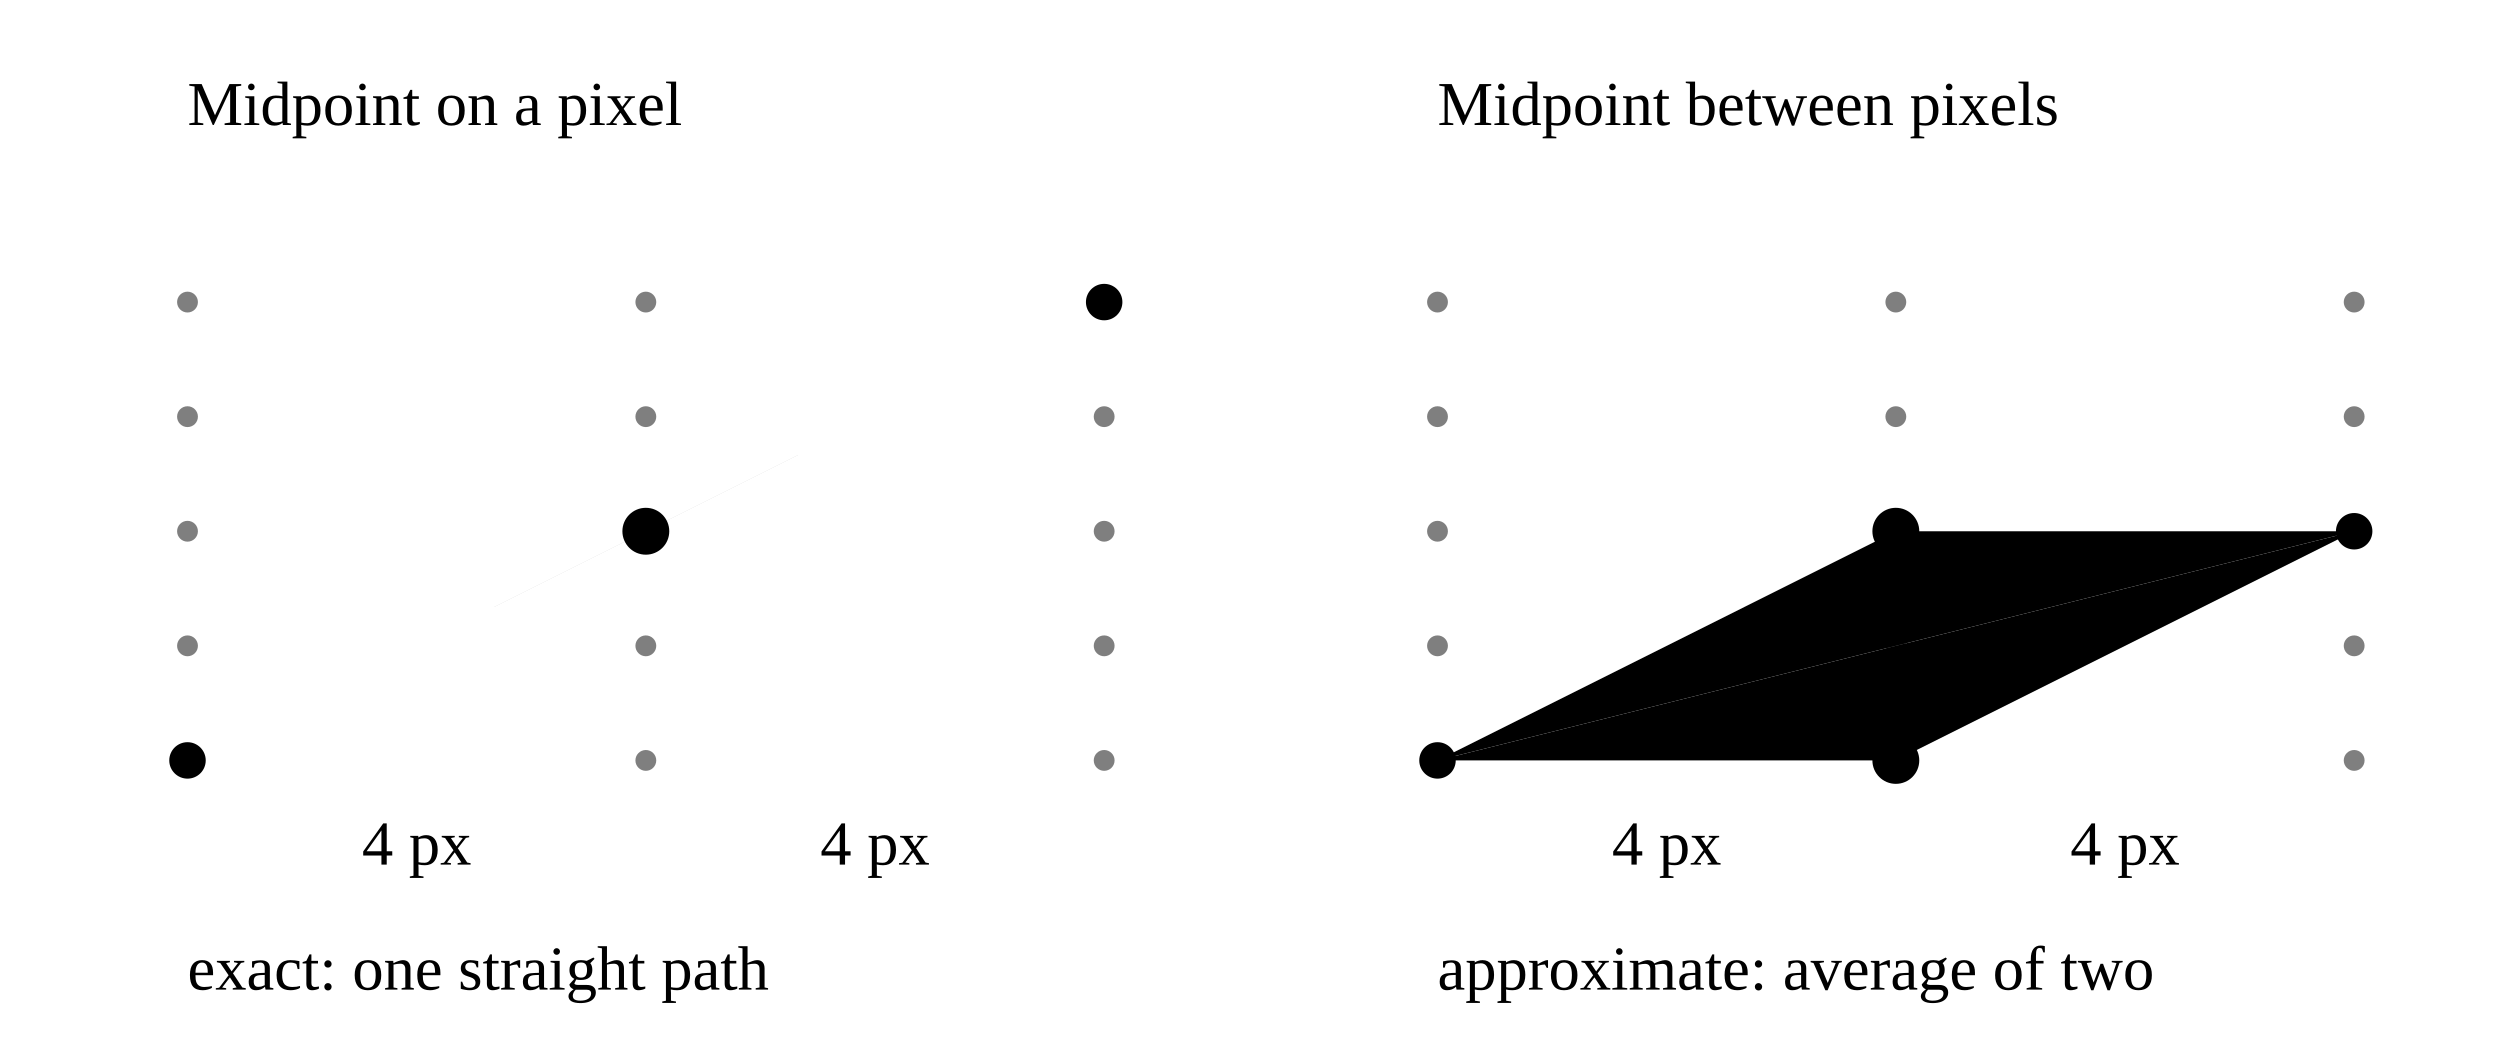
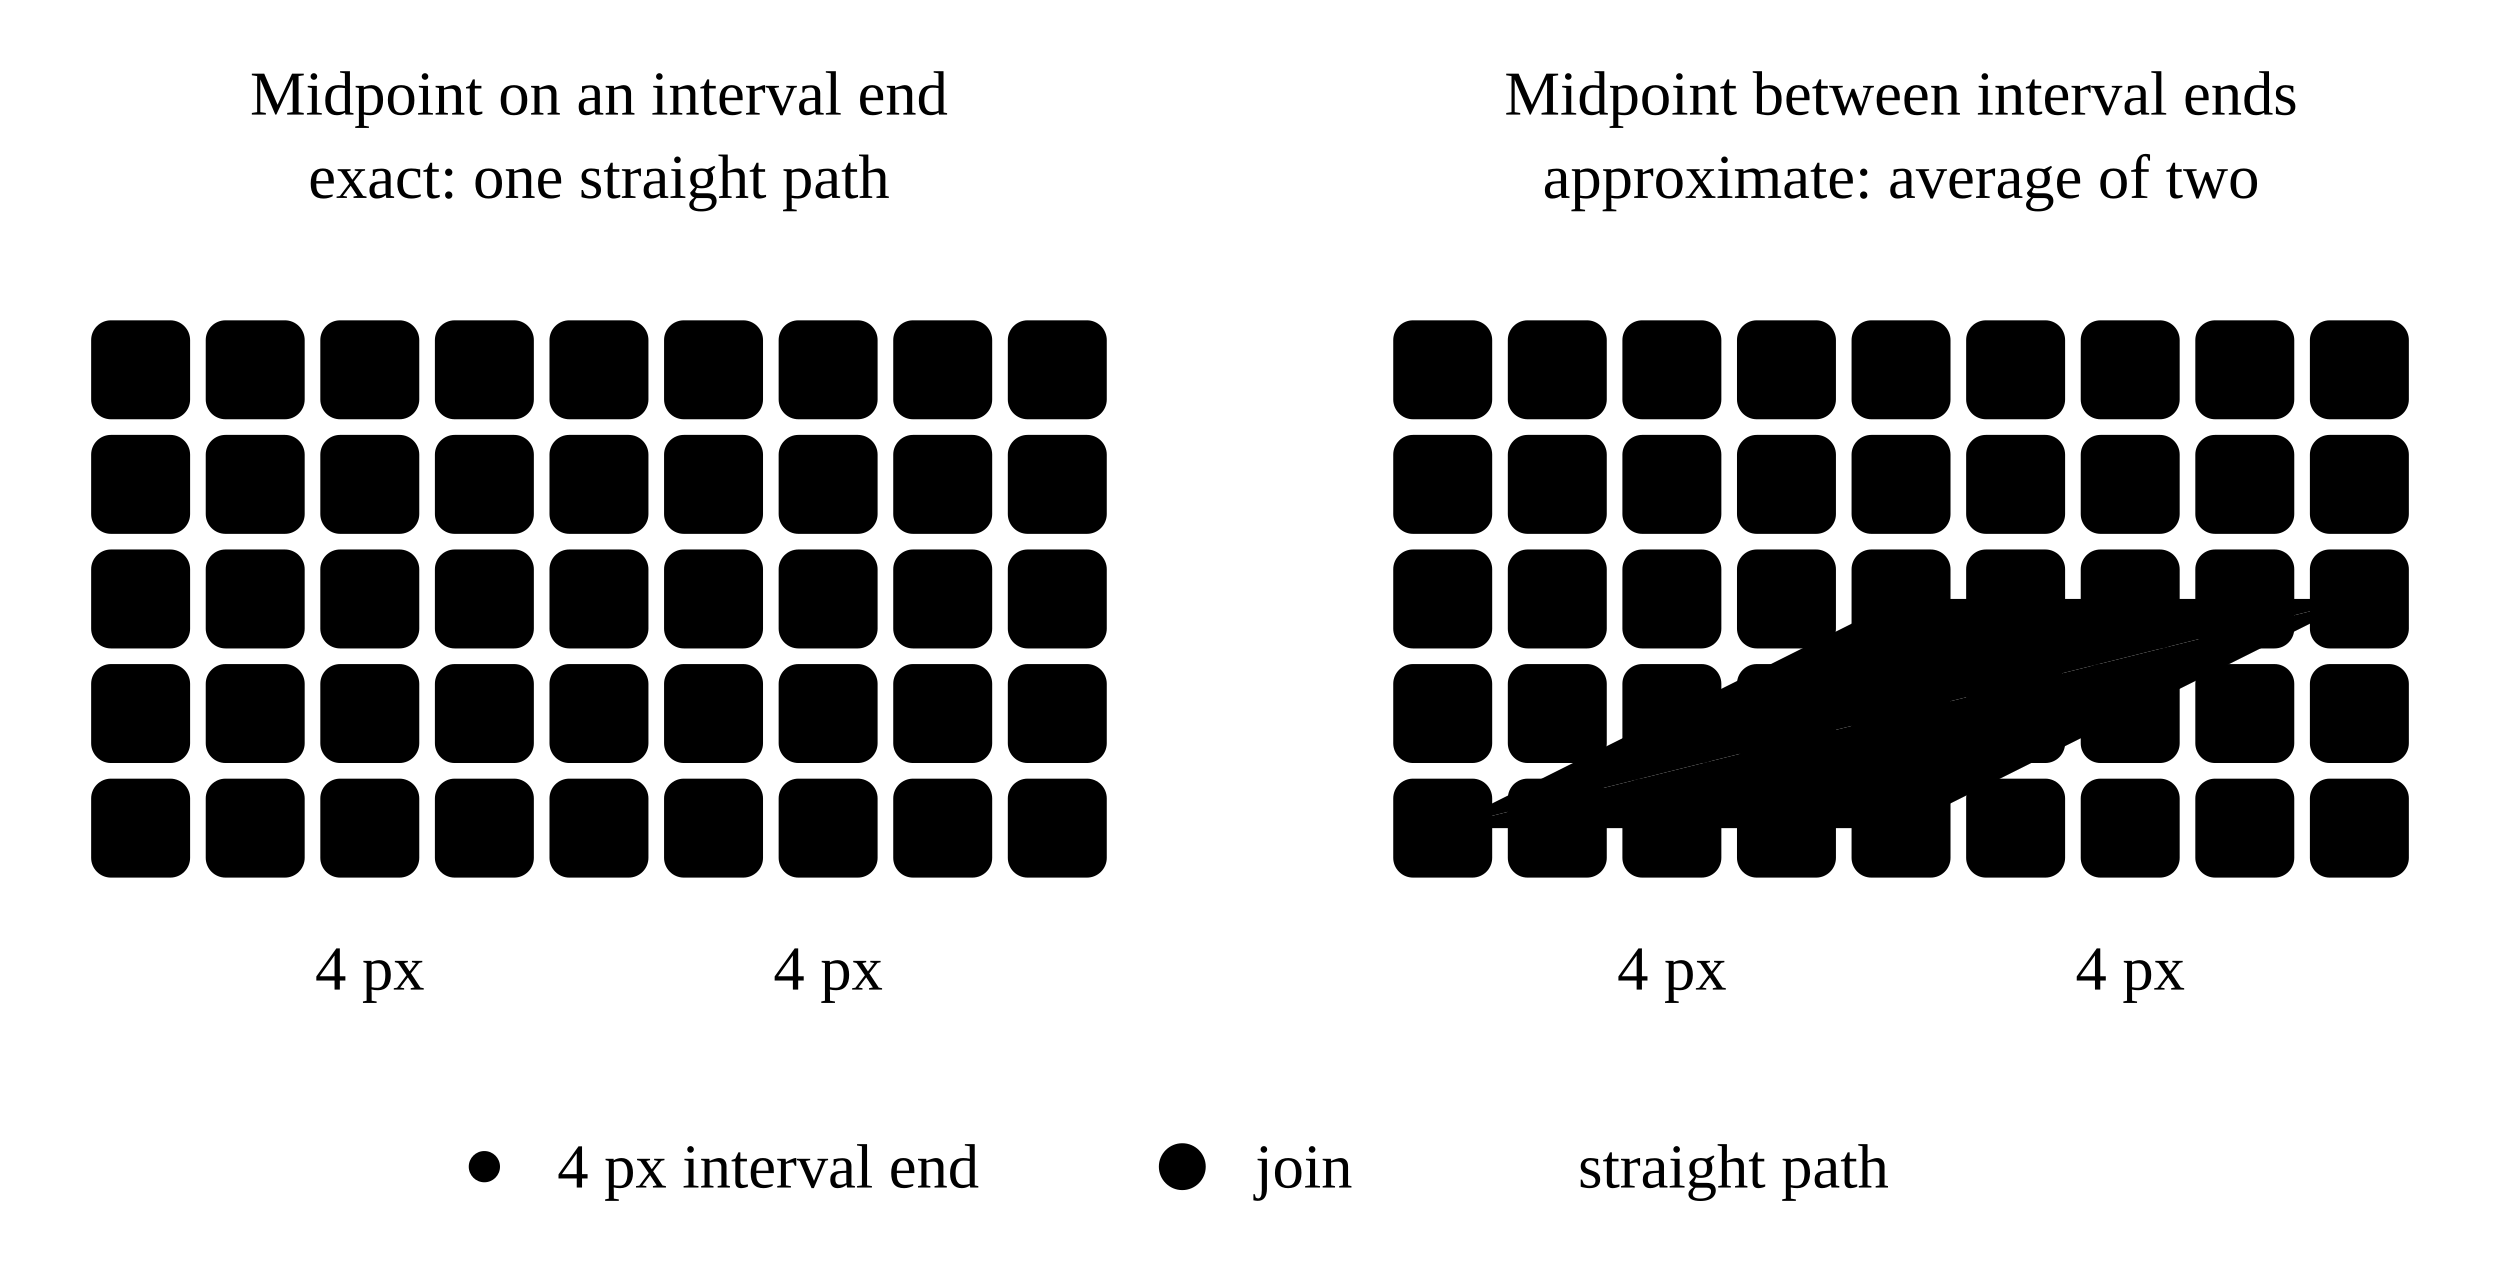
- <svg xmlns="http://www.w3.org/2000/svg" viewBox="0 0 480 202" role="img" aria-labelledby="rc-merge-title">
+ <svg xmlns="http://www.w3.org/2000/svg" viewBox="0 0 480 244">
  <g>
-     <text class="text" x="36" y="24"> Midpoint on a pixel </text>
-     <circle class="occluder" fill-opacity="0.5" cx="36" cy="146" r="2" />
-     <circle class="occluder" fill-opacity="0.5" cx="36" cy="124" r="2" />
-     <circle class="occluder" fill-opacity="0.5" cx="36" cy="102" r="2" />
-     <circle class="occluder" fill-opacity="0.5" cx="36" cy="80" r="2" />
-     <circle class="occluder" fill-opacity="0.5" cx="36" cy="58" r="2" />
-     <circle class="occluder" fill-opacity="0.5" cx="124" cy="146" r="2" />
-     <circle class="occluder" fill-opacity="0.5" cx="124" cy="124" r="2" />
-     <circle class="occluder" fill-opacity="0.5" cx="124" cy="102" r="2" />
-     <circle class="occluder" fill-opacity="0.5" cx="124" cy="80" r="2" />
-     <circle class="occluder" fill-opacity="0.5" cx="124" cy="58" r="2" />
-     <circle class="occluder" fill-opacity="0.5" cx="212" cy="146" r="2" />
-     <circle class="occluder" fill-opacity="0.5" cx="212" cy="124" r="2" />
-     <circle class="occluder" fill-opacity="0.5" cx="212" cy="102" r="2" />
-     <circle class="occluder" fill-opacity="0.5" cx="212" cy="80" r="2" />
-     <circle class="occluder" fill-opacity="0.5" cx="212" cy="58" r="2" />
-     <polyline class="light-stroke" points="36,146 124,102 212,58" />
-     <circle class="light" cx="36" cy="146" r="3.5" />
-     <circle class="light" cx="212" cy="58" r="3.5" />
-     <circle class="accent" cx="124" cy="102" r="4.5" />
-     <text class="muted small" x="80" y="166" text-anchor="middle"> 4 px </text>
-     <text class="muted small" x="168" y="166" text-anchor="middle"> 4 px </text>
-     <text class="muted small" x="36" y="190"> exact: one straight path </text>
+     <text class="text" x="115" y="22" text-anchor="middle"> Midpoint on an interval end </text>
+     <text class="muted small" x="115" y="38" text-anchor="middle"> exact: one straight path </text>
+     <rect rx="3.8" class="surface" x="17.5" y="149.5" width="19" height="19" />
+     <rect rx="3.8" class="surface" x="39.5" y="149.5" width="19" height="19" />
+     <rect rx="3.8" class="surface" x="61.5" y="149.5" width="19" height="19" />
+     <rect rx="3.8" class="surface" x="83.5" y="149.5" width="19" height="19" />
+     <rect rx="3.8" class="surface" x="105.5" y="149.5" width="19" height="19" />
+     <rect rx="3.8" class="surface" x="127.5" y="149.5" width="19" height="19" />
+     <rect rx="3.8" class="surface" x="149.5" y="149.5" width="19" height="19" />
+     <rect rx="3.8" class="surface" x="171.5" y="149.5" width="19" height="19" />
+     <rect rx="3.8" class="surface" x="193.5" y="149.5" width="19" height="19" />
+     <rect rx="3.8" class="surface" x="17.5" y="127.5" width="19" height="19" />
+     <rect rx="3.8" class="surface" x="39.5" y="127.5" width="19" height="19" />
+     <rect rx="3.8" class="surface" x="61.5" y="127.5" width="19" height="19" />
+     <rect rx="3.8" class="surface" x="83.5" y="127.5" width="19" height="19" />
+     <rect rx="3.8" class="surface" x="105.5" y="127.5" width="19" height="19" />
+     <rect rx="3.8" class="surface" x="127.5" y="127.5" width="19" height="19" />
+     <rect rx="3.8" class="surface" x="149.5" y="127.5" width="19" height="19" />
+     <rect rx="3.8" class="surface" x="171.5" y="127.5" width="19" height="19" />
+     <rect rx="3.8" class="surface" x="193.5" y="127.5" width="19" height="19" />
+     <rect rx="3.8" class="surface" x="17.5" y="105.5" width="19" height="19" />
+     <rect rx="3.8" class="surface" x="39.5" y="105.5" width="19" height="19" />
+     <rect rx="3.8" class="surface" x="61.5" y="105.5" width="19" height="19" />
+     <rect rx="3.8" class="surface" x="83.5" y="105.5" width="19" height="19" />
+     <rect rx="3.8" class="surface" x="105.5" y="105.5" width="19" height="19" />
+     <rect rx="3.8" class="surface" x="127.5" y="105.5" width="19" height="19" />
+     <rect rx="3.8" class="surface" x="149.5" y="105.5" width="19" height="19" />
+     <rect rx="3.8" class="surface" x="171.5" y="105.5" width="19" height="19" />
+     <rect rx="3.8" class="surface" x="193.5" y="105.5" width="19" height="19" />
+     <rect rx="3.8" class="surface" x="17.5" y="83.5" width="19" height="19" />
+     <rect rx="3.8" class="surface" x="39.5" y="83.5" width="19" height="19" />
+     <rect rx="3.8" class="surface" x="61.5" y="83.5" width="19" height="19" />
+     <rect rx="3.8" class="surface" x="83.5" y="83.5" width="19" height="19" />
+     <rect rx="3.8" class="surface" x="105.5" y="83.5" width="19" height="19" />
+     <rect rx="3.8" class="surface" x="127.5" y="83.5" width="19" height="19" />
+     <rect rx="3.8" class="surface" x="149.5" y="83.5" width="19" height="19" />
+     <rect rx="3.8" class="surface" x="171.5" y="83.5" width="19" height="19" />
+     <rect rx="3.8" class="surface" x="193.5" y="83.5" width="19" height="19" />
+     <rect rx="3.8" class="surface" x="17.5" y="61.5" width="19" height="19" />
+     <rect rx="3.8" class="surface" x="39.5" y="61.5" width="19" height="19" />
+     <rect rx="3.8" class="surface" x="61.5" y="61.5" width="19" height="19" />
+     <rect rx="3.8" class="surface" x="83.5" y="61.5" width="19" height="19" />
+     <rect rx="3.8" class="surface" x="105.5" y="61.5" width="19" height="19" />
+     <rect rx="3.8" class="surface" x="127.5" y="61.5" width="19" height="19" />
+     <rect rx="3.8" class="surface" x="149.5" y="61.5" width="19" height="19" />
+     <rect rx="3.8" class="surface" x="171.5" y="61.5" width="19" height="19" />
+     <rect rx="3.8" class="surface" x="193.5" y="61.5" width="19" height="19" />
+     <circle class="occluder" cx="115" cy="159" r="3" />
+     <circle class="occluder" cx="115" cy="115" r="3" />
+     <circle class="occluder" cx="115" cy="71" r="3" />
+     <polyline class="light-stroke" stroke-linejoin="round" points="27,159 115,115 203,71" />
+     <circle class="light" cx="27" cy="159" r="3.5" />
+     <circle class="light" cx="203" cy="71" r="3.5" />
+     <circle class="accent" cx="115" cy="115" r="4.5" />
+     <text class="muted small" x="71" y="190" text-anchor="middle"> 4 px </text>
+     <text class="muted small" x="159" y="190" text-anchor="middle"> 4 px </text>
  </g>
  <g>
-     <text class="text" x="276" y="24"> Midpoint between pixels </text>
-     <circle class="occluder" fill-opacity="0.5" cx="276" cy="146" r="2" />
-     <circle class="occluder" fill-opacity="0.5" cx="276" cy="124" r="2" />
-     <circle class="occluder" fill-opacity="0.5" cx="276" cy="102" r="2" />
-     <circle class="occluder" fill-opacity="0.5" cx="276" cy="80" r="2" />
-     <circle class="occluder" fill-opacity="0.5" cx="276" cy="58" r="2" />
-     <circle class="occluder" fill-opacity="0.5" cx="364" cy="146" r="2" />
-     <circle class="occluder" fill-opacity="0.5" cx="364" cy="124" r="2" />
-     <circle class="occluder" fill-opacity="0.5" cx="364" cy="102" r="2" />
-     <circle class="occluder" fill-opacity="0.5" cx="364" cy="80" r="2" />
-     <circle class="occluder" fill-opacity="0.5" cx="364" cy="58" r="2" />
-     <circle class="occluder" fill-opacity="0.5" cx="452" cy="146" r="2" />
-     <circle class="occluder" fill-opacity="0.5" cx="452" cy="124" r="2" />
-     <circle class="occluder" fill-opacity="0.5" cx="452" cy="102" r="2" />
-     <circle class="occluder" fill-opacity="0.5" cx="452" cy="80" r="2" />
-     <circle class="occluder" fill-opacity="0.5" cx="452" cy="58" r="2" />
-     <line class="line" stroke-dasharray="4 4" x1="276" y1="146" x2="452" y2="102" />
-     <polyline class="light-stroke" points="276,146 364,146 452,102" />
-     <polyline class="light-stroke" points="276,146 364,102 452,102" />
-     <circle class="light" cx="276" cy="146" r="3.5" />
-     <circle class="light" cx="452" cy="102" r="3.5" />
-     <circle class="accent" cx="364" cy="146" r="4.5" />
-     <circle class="accent" cx="364" cy="102" r="4.5" />
-     <text class="muted small" x="320" y="166" text-anchor="middle"> 4 px </text>
-     <text class="muted small" x="408" y="166" text-anchor="middle"> 4 px </text>
-     <text class="muted small" x="276" y="190"> approximate: average of two </text>
+     <text class="text" x="365" y="22" text-anchor="middle"> Midpoint between interval ends </text>
+     <text class="muted small" x="365" y="38" text-anchor="middle"> approximate: average of two </text>
+     <rect rx="3.8" class="surface" x="267.5" y="149.5" width="19" height="19" />
+     <rect rx="3.8" class="surface" x="289.5" y="149.5" width="19" height="19" />
+     <rect rx="3.8" class="surface" x="311.5" y="149.5" width="19" height="19" />
+     <rect rx="3.8" class="surface" x="333.5" y="149.5" width="19" height="19" />
+     <rect rx="3.8" class="surface" x="355.5" y="149.5" width="19" height="19" />
+     <rect rx="3.8" class="surface" x="377.5" y="149.5" width="19" height="19" />
+     <rect rx="3.8" class="surface" x="399.5" y="149.5" width="19" height="19" />
+     <rect rx="3.8" class="surface" x="421.5" y="149.5" width="19" height="19" />
+     <rect rx="3.8" class="surface" x="443.5" y="149.5" width="19" height="19" />
+     <rect rx="3.8" class="surface" x="267.5" y="127.5" width="19" height="19" />
+     <rect rx="3.8" class="surface" x="289.5" y="127.5" width="19" height="19" />
+     <rect rx="3.8" class="surface" x="311.5" y="127.5" width="19" height="19" />
+     <rect rx="3.8" class="surface" x="333.5" y="127.5" width="19" height="19" />
+     <rect rx="3.8" class="surface" x="355.5" y="127.5" width="19" height="19" />
+     <rect rx="3.8" class="surface" x="377.5" y="127.5" width="19" height="19" />
+     <rect rx="3.8" class="surface" x="399.5" y="127.5" width="19" height="19" />
+     <rect rx="3.8" class="surface" x="421.5" y="127.5" width="19" height="19" />
+     <rect rx="3.8" class="surface" x="443.5" y="127.5" width="19" height="19" />
+     <rect rx="3.8" class="surface" x="267.5" y="105.5" width="19" height="19" />
+     <rect rx="3.8" class="surface" x="289.5" y="105.5" width="19" height="19" />
+     <rect rx="3.8" class="surface" x="311.5" y="105.5" width="19" height="19" />
+     <rect rx="3.8" class="surface" x="333.5" y="105.5" width="19" height="19" />
+     <rect rx="3.8" class="surface" x="355.5" y="105.5" width="19" height="19" />
+     <rect rx="3.8" class="surface" x="377.5" y="105.5" width="19" height="19" />
+     <rect rx="3.8" class="surface" x="399.5" y="105.5" width="19" height="19" />
+     <rect rx="3.8" class="surface" x="421.5" y="105.5" width="19" height="19" />
+     <rect rx="3.8" class="surface" x="443.5" y="105.5" width="19" height="19" />
+     <rect rx="3.8" class="surface" x="267.5" y="83.5" width="19" height="19" />
+     <rect rx="3.8" class="surface" x="289.5" y="83.5" width="19" height="19" />
+     <rect rx="3.8" class="surface" x="311.5" y="83.5" width="19" height="19" />
+     <rect rx="3.8" class="surface" x="333.5" y="83.5" width="19" height="19" />
+     <rect rx="3.8" class="surface" x="355.5" y="83.5" width="19" height="19" />
+     <rect rx="3.8" class="surface" x="377.5" y="83.5" width="19" height="19" />
+     <rect rx="3.8" class="surface" x="399.5" y="83.5" width="19" height="19" />
+     <rect rx="3.8" class="surface" x="421.5" y="83.5" width="19" height="19" />
+     <rect rx="3.8" class="surface" x="443.5" y="83.5" width="19" height="19" />
+     <rect rx="3.8" class="surface" x="267.5" y="61.5" width="19" height="19" />
+     <rect rx="3.8" class="surface" x="289.5" y="61.5" width="19" height="19" />
+     <rect rx="3.8" class="surface" x="311.5" y="61.5" width="19" height="19" />
+     <rect rx="3.8" class="surface" x="333.5" y="61.5" width="19" height="19" />
+     <rect rx="3.8" class="surface" x="355.5" y="61.5" width="19" height="19" />
+     <rect rx="3.8" class="surface" x="377.5" y="61.5" width="19" height="19" />
+     <rect rx="3.8" class="surface" x="399.5" y="61.5" width="19" height="19" />
+     <rect rx="3.8" class="surface" x="421.5" y="61.5" width="19" height="19" />
+     <rect rx="3.8" class="surface" x="443.5" y="61.5" width="19" height="19" />
+     <circle class="occluder" cx="365" cy="159" r="3" />
+     <circle class="occluder" cx="365" cy="115" r="3" />
+     <circle class="occluder" cx="365" cy="71" r="3" />
+     <line class="line" stroke-dasharray="4 4" x1="277" y1="159" x2="453" y2="115" />
+     <polyline class="light-stroke" stroke-linejoin="round" points="277,159 365,159 453,115" />
+     <polyline class="light-stroke" stroke-linejoin="round" points="277,159 365,115 453,115" />
+     <circle class="light" cx="277" cy="159" r="3.5" />
+     <circle class="light" cx="453" cy="115" r="3.5" />
+     <circle class="accent" cx="365" cy="159" r="4.5" />
+     <circle class="accent" cx="365" cy="115" r="4.5" />
+     <text class="muted small" x="321" y="190" text-anchor="middle"> 4 px </text>
+     <text class="muted small" x="409" y="190" text-anchor="middle"> 4 px </text>
+   </g>
+   <g>
+     <circle class="occluder" cx="93" cy="224" r="3" />
+     <text class="muted small" x="107" y="228"> 4 px interval end </text>
+   </g>
+   <g>
+     <circle class="accent" cx="227" cy="224" r="4.5" />
+     <text class="muted small" x="241" y="228"> join </text>
+   </g>
+   <g>
+     <line class="line" stroke-dasharray="4 4" x1="281" x2="297" y1="224" y2="224" />
+     <text class="muted small" x="303" y="228"> straight path </text>
  </g>
</svg>
